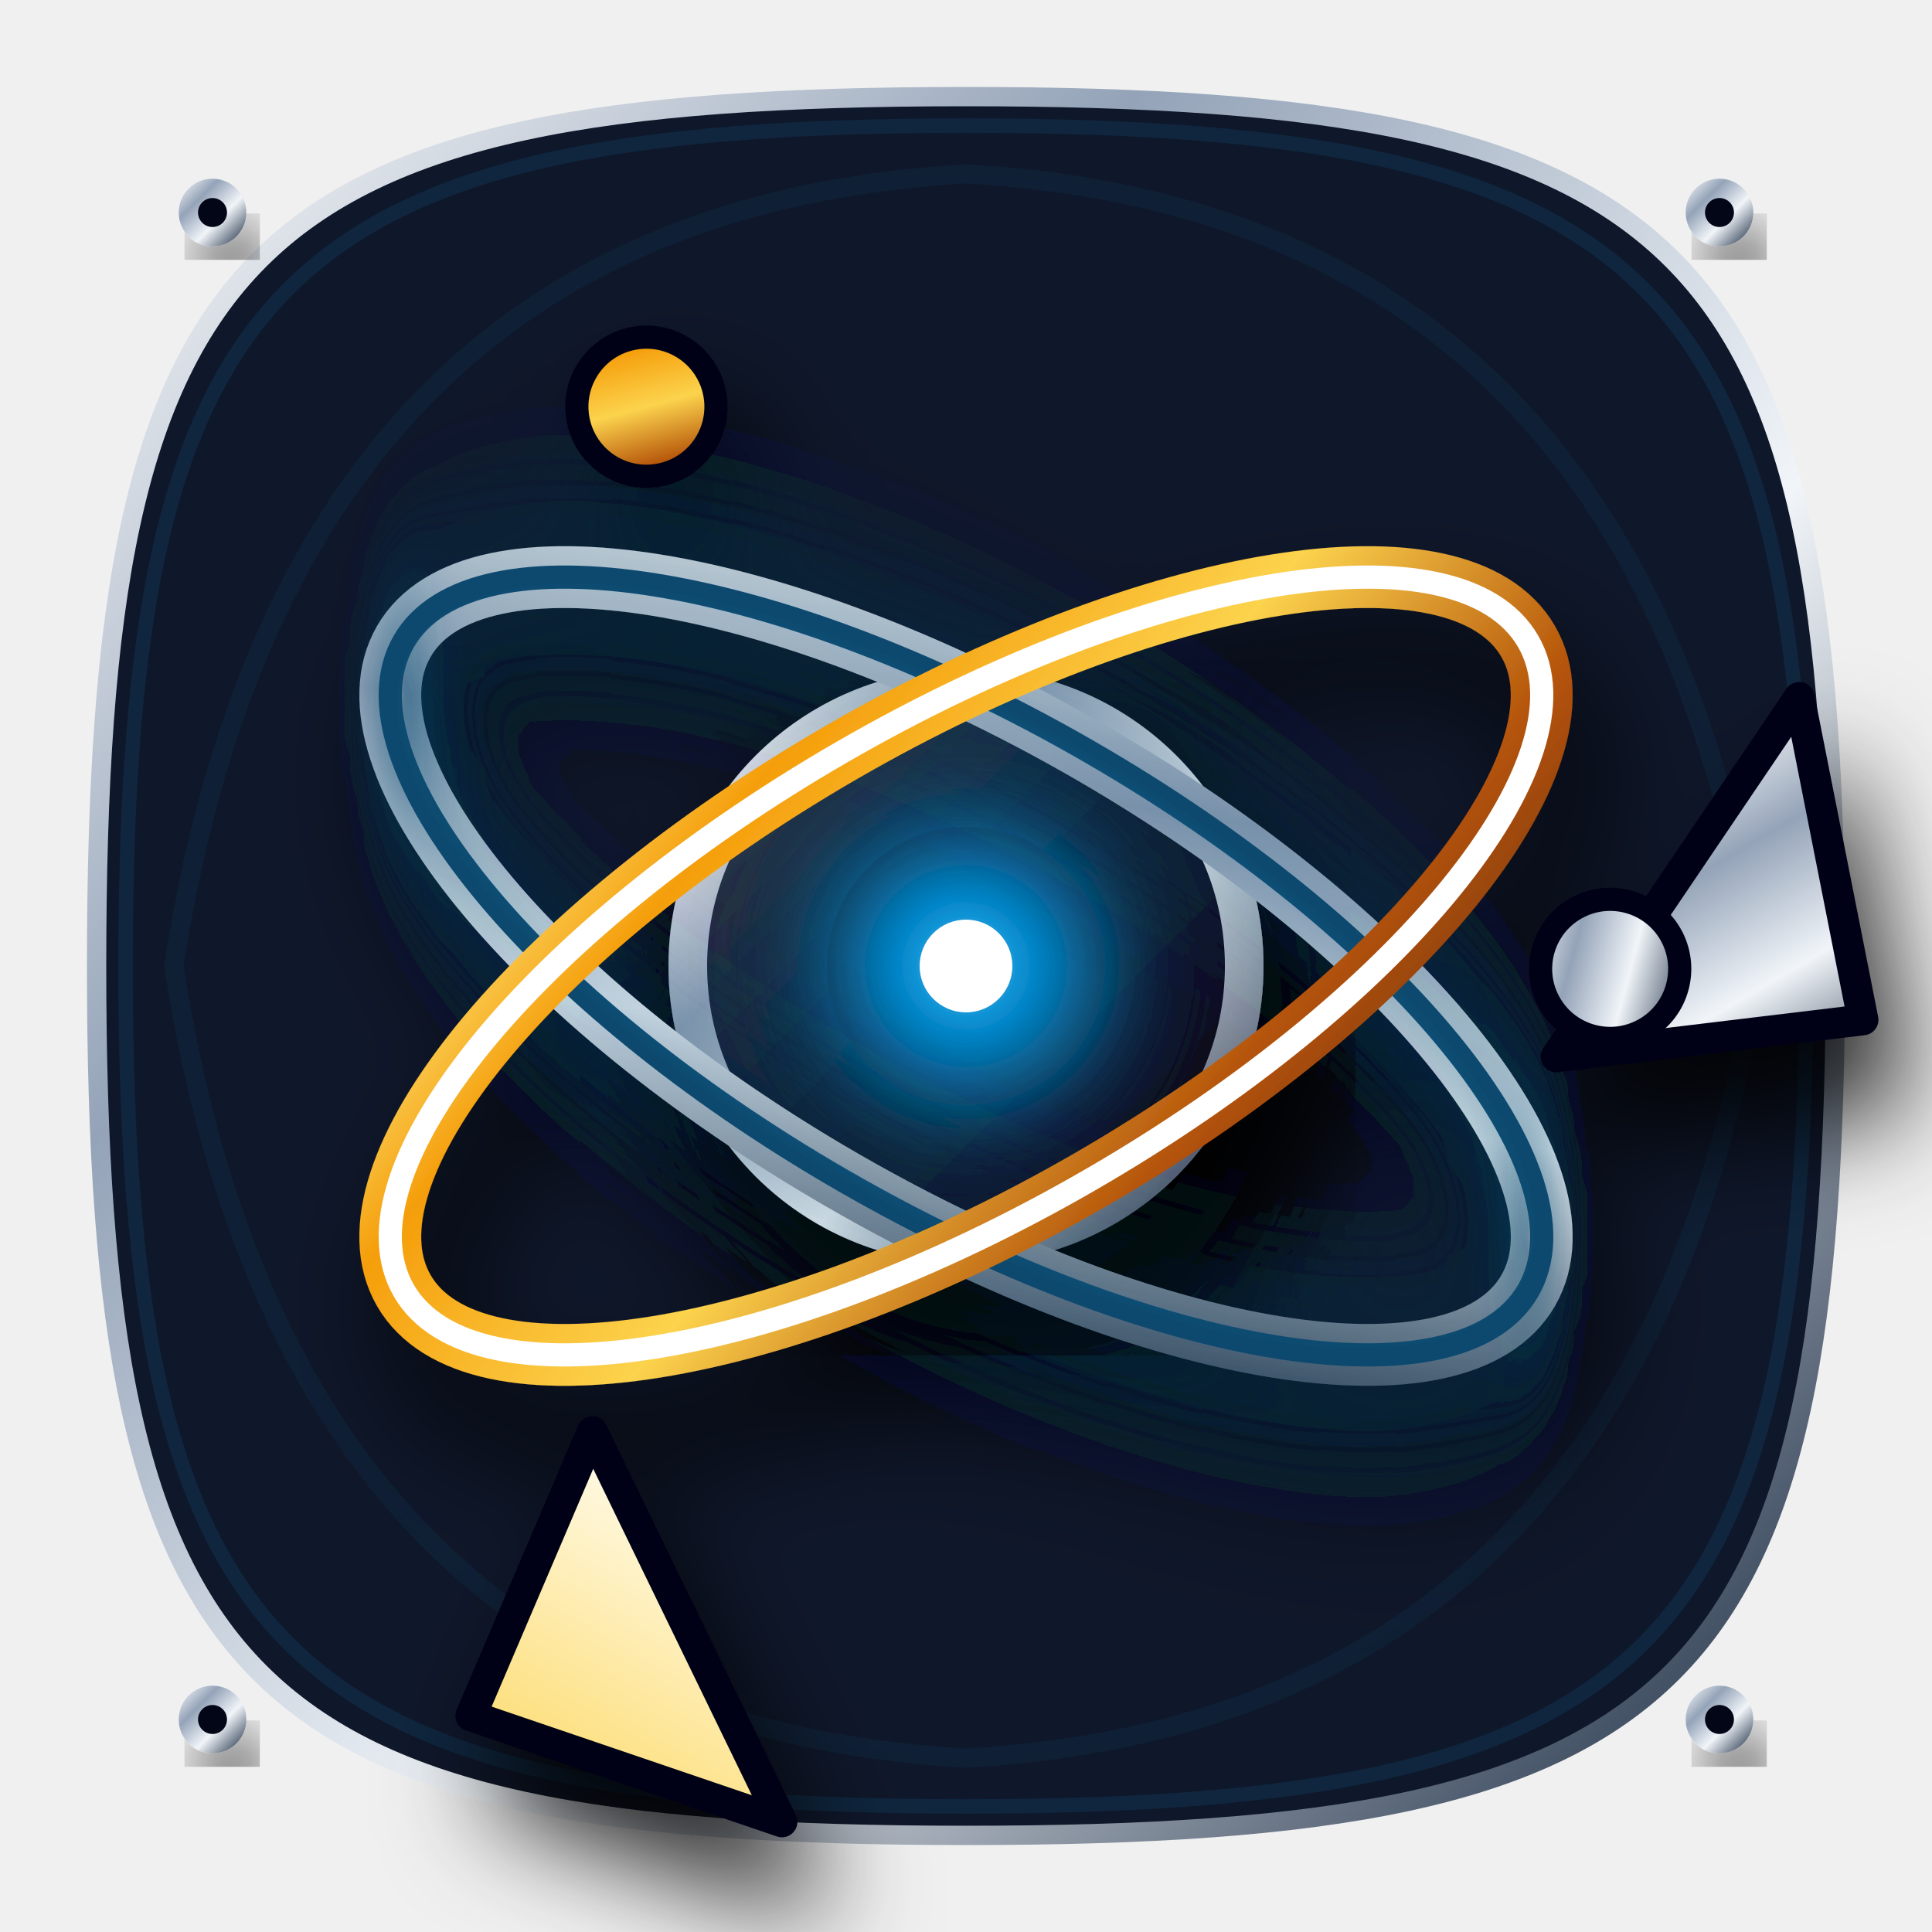
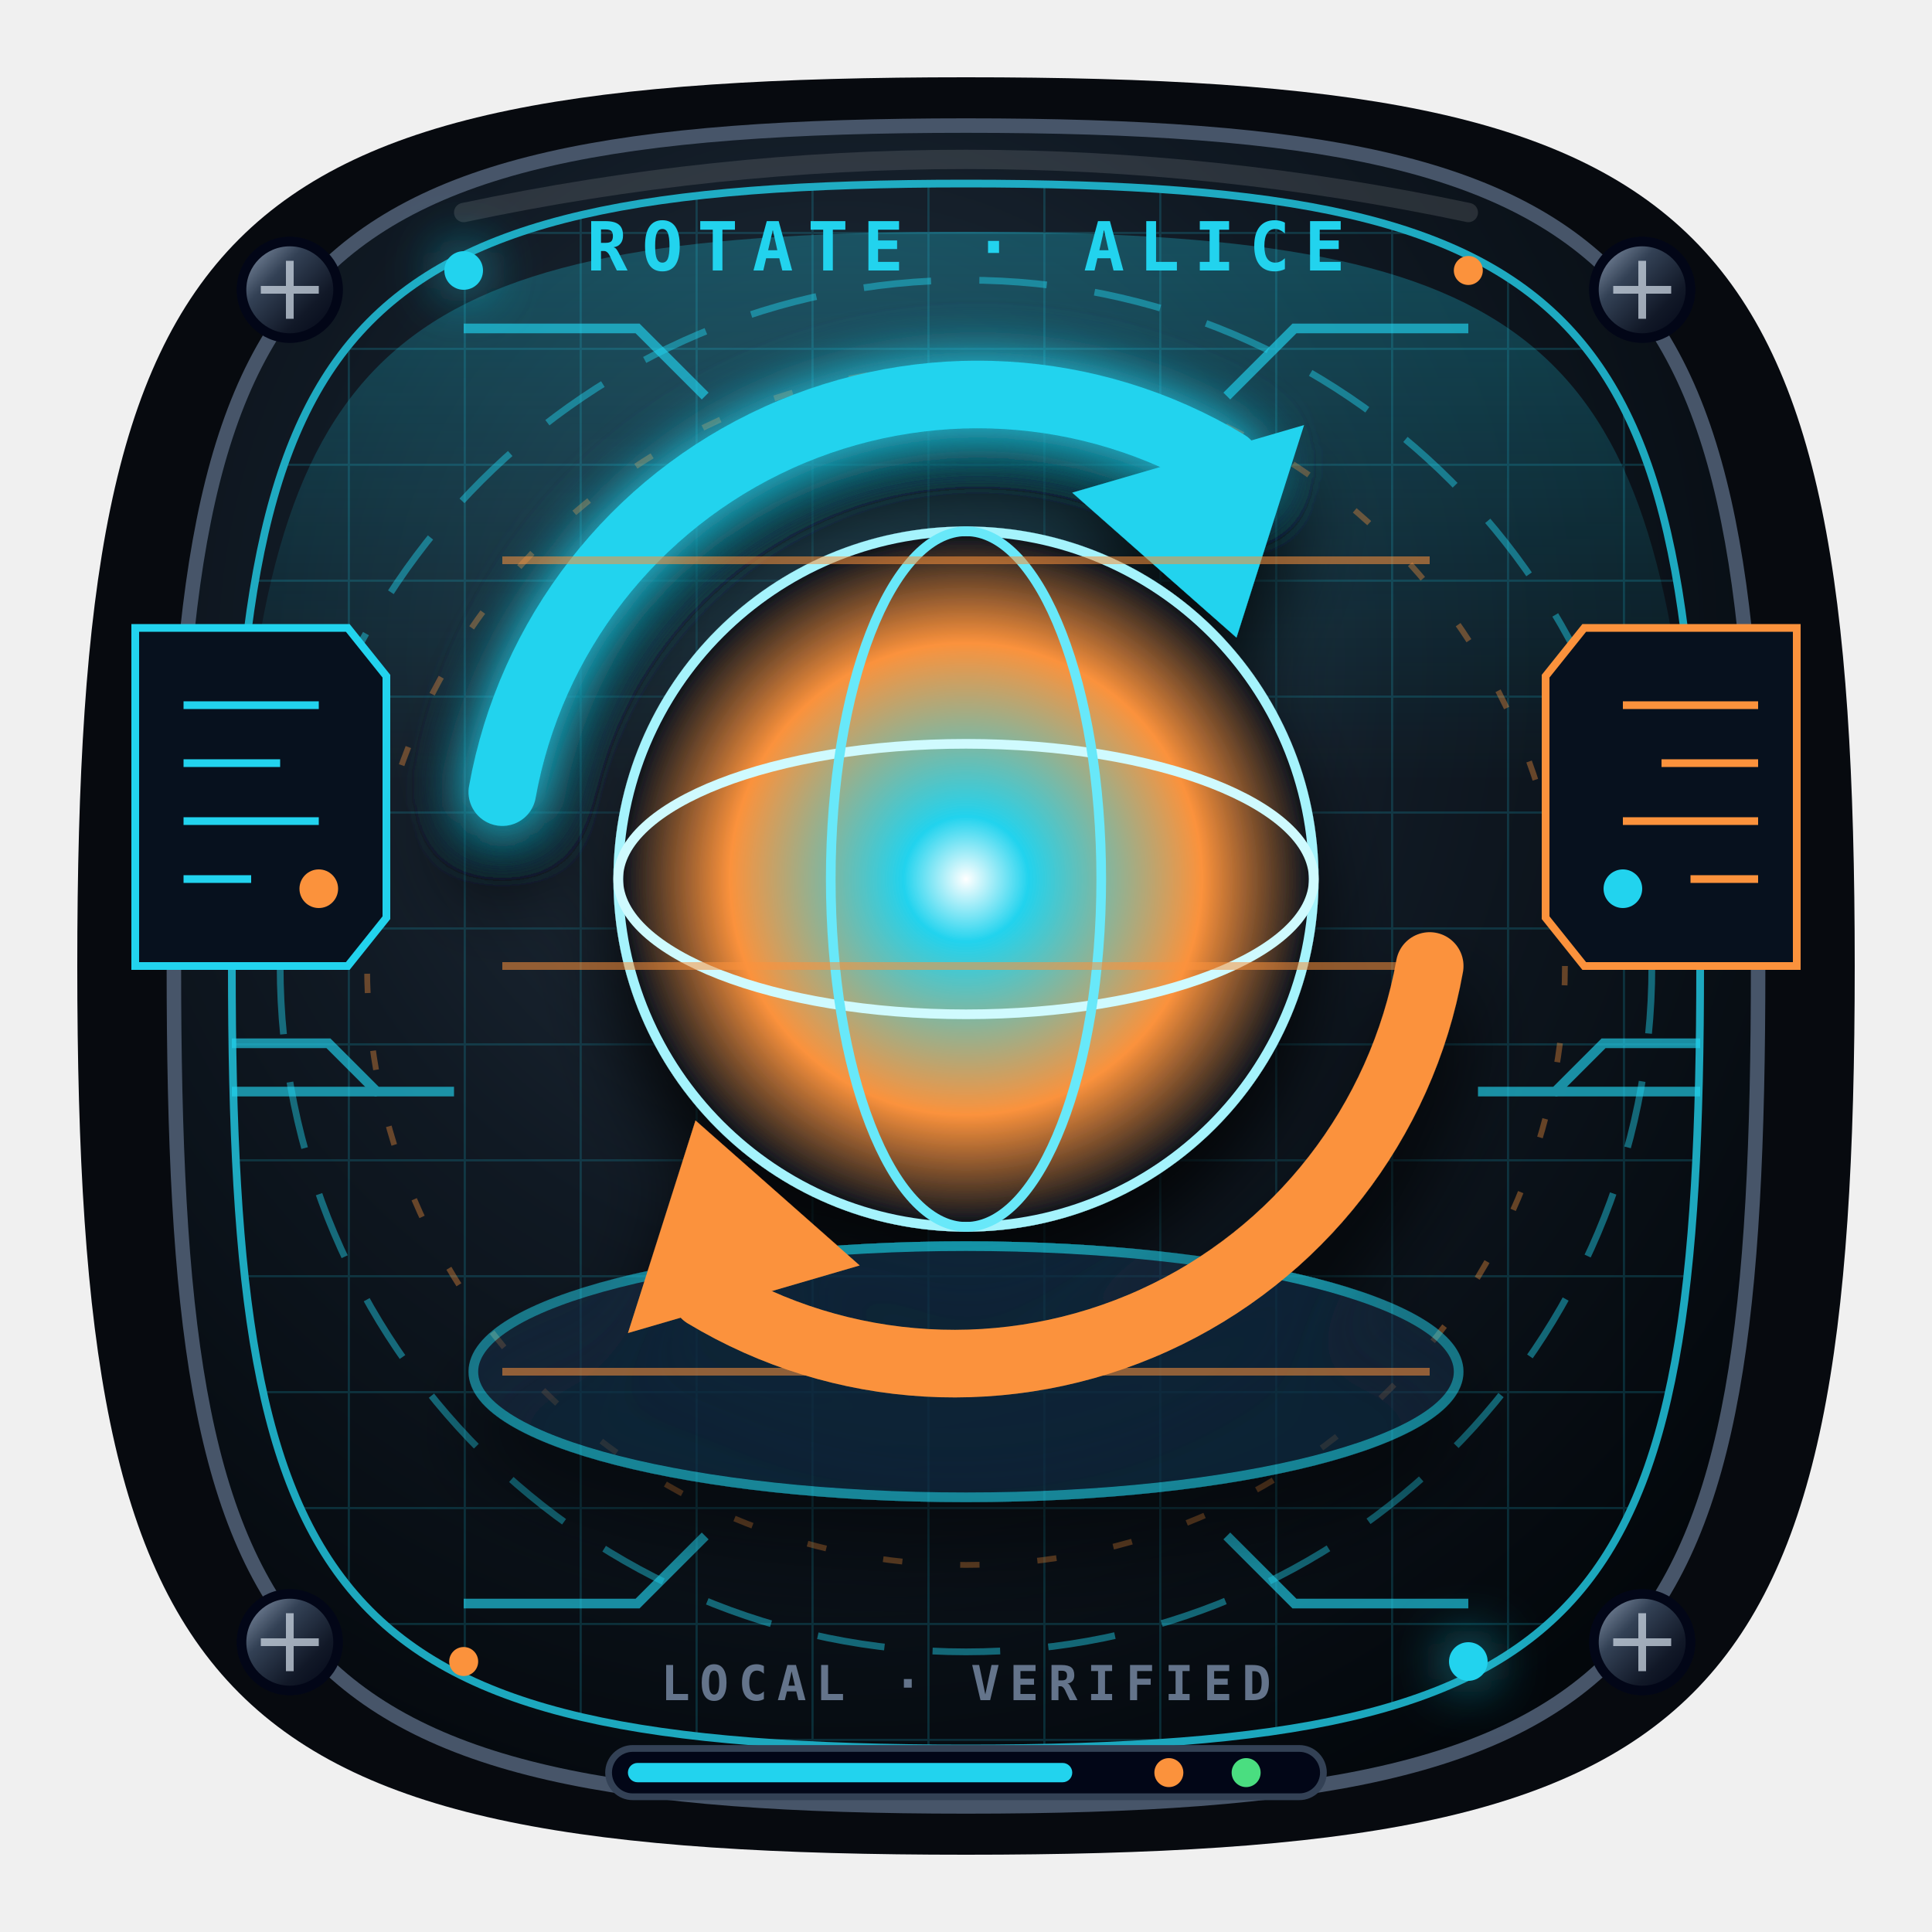
- <svg xmlns="http://www.w3.org/2000/svg" width="200" height="200" viewBox="0 0 200 200">
+ <svg xmlns="http://www.w3.org/2000/svg" viewBox="0 0 200 200" role="img" aria-label="Rotar vista">
+   <style>
+     .rotate-orbit{animation:rotateOrbit 4s linear infinite}.rotate-pulse{animation:rotatePulse 1.8s ease-in-out infinite}.rotate-scan{animation:rotateScan 3s ease-in-out infinite}
+     @keyframes rotateOrbit{to{stroke-dashoffset:-42}}@keyframes rotatePulse{50%{opacity:.3}}@keyframes rotateScan{0%,100%{transform:translateX(-7px);opacity:.18}50%{transform:translateX(7px);opacity:.8}}
+     @media (prefers-reduced-motion:reduce){.rotate-orbit,.rotate-pulse,.rotate-scan{animation:none}}
+   </style>
  <defs>
-     <linearGradient id="goldGrad" x1="0%" y1="0%" x2="100%" y2="100%">
-       <stop offset="0%" stop-color="#fef08a" />
-       <stop offset="20%" stop-color="#f59e0b" />
-       <stop offset="50%" stop-color="#fcd34d" />
-       <stop offset="80%" stop-color="#b45309" />
-       <stop offset="100%" stop-color="#78350f" />
+     <radialGradient id="rotate-base" cx="42%" cy="32%" r="75%">
+       <stop stop-color="#263442" />
+       <stop offset=".48" stop-color="#101923" />
+       <stop offset="1" stop-color="#03070b" />
+     </radialGradient>
+     <linearGradient id="rotate-metal" x1="0" y1="0" x2="1" y2="1">
+       <stop stop-color="#94a3b8" />
+       <stop offset=".35" stop-color="#334155" />
+       <stop offset=".7" stop-color="#111827" />
+       <stop offset="1" stop-color="#020617" />
    </linearGradient>
-     <linearGradient id="goldLight" x1="0%" y1="100%" x2="100%" y2="0%">
-       <stop offset="0%" stop-color="#fcd34d" />
-       <stop offset="100%" stop-color="#fffbeb" />
+     <linearGradient id="rotate-accent" x1="0" x2="1">
+       <stop stop-color="#22d3ee" />
+       <stop offset=".52" stop-color="#f8fafc" />
+       <stop offset="1" stop-color="#fb923c" />
    </linearGradient>
-     <linearGradient id="silverGrad" x1="0%" y1="0%" x2="100%" y2="100%">
-       <stop offset="0%" stop-color="#ffffff" />
-       <stop offset="30%" stop-color="#94a3b8" />
-       <stop offset="60%" stop-color="#f1f5f9" />
-       <stop offset="90%" stop-color="#475569" />
-       <stop offset="100%" stop-color="#1e293b" />
-     </linearGradient>
-     <linearGradient id="silverDark" x1="0%" y1="0%" x2="100%" y2="100%">
-       <stop offset="0%" stop-color="#94a3b8" />
-       <stop offset="100%" stop-color="#0f172a" />
-     </linearGradient>
-     <linearGradient id="darkMetal" x1="0%" y1="0%" x2="100%" y2="100%">
-       <stop offset="0%" stop-color="#334155" />
-       <stop offset="50%" stop-color="#0f172a" />
-       <stop offset="100%" stop-color="#020617" />
-     </linearGradient>
-     <linearGradient id="solarCellGrad" x1="0%" y1="0%" x2="0%" y2="100%">
-       <stop offset="0%" stop-color="#0ea5e9" />
-       <stop offset="15%" stop-color="#0369a1" />
-       <stop offset="85%" stop-color="#0f172a" />
-       <stop offset="100%" stop-color="#020617" />
-     </linearGradient>
-     <linearGradient id="glassGrad" x1="0%" y1="0%" x2="100%" y2="100%">
-       <stop offset="0%" stop-color="#ffffff" stop-opacity="0.6" />
-       <stop offset="40%" stop-color="#ffffff" stop-opacity="0.1" />
-       <stop offset="60%" stop-color="#000000" stop-opacity="0.4" />
-       <stop offset="100%" stop-color="#ffffff" stop-opacity="0.3" />
-     </linearGradient>
-     <radialGradient id="accentGrad" cx="50%" cy="50%" r="50%">
-       <stop offset="0%" stop-color="#38bdf8" />
-       <stop offset="50%" stop-color="#0284c7" />
-       <stop offset="100%" stop-color="#0c4a6e" />
+     <radialGradient id="rotate-holo">
+       <stop stop-color="#fff" />
+       <stop offset=".18" stop-color="#22d3ee" />
+       <stop offset=".68" stop-color="#fb923c" />
+       <stop offset="1" stop-color="#07111d" />
    </radialGradient>
-     <filter id="neonGlow" x="-20%" y="-20%" width="140%" height="140%">
-       <feGaussianBlur stdDeviation="2" result="blur" />
+     <pattern id="rotate-grid" width="12" height="12" patternUnits="userSpaceOnUse">
+       <path d="M12 0H0v12" fill="none" stroke="#22d3ee" stroke-width=".45" opacity=".22" />
+     </pattern>
+     <filter id="rotate-glow" x="-50%" y="-50%" width="200%" height="200%">
+       <feGaussianBlur stdDeviation="2.8" result="b" />
      <feMerge>
-         <feMergeNode in="blur" />
+         <feMergeNode in="b" />
        <feMergeNode in="SourceGraphic" />
      </feMerge>
    </filter>
-     <filter id="strongGlow" x="-50%" y="-50%" width="200%" height="200%">
-       <feGaussianBlur stdDeviation="4" result="blur" />
-       <feComponentTransfer>
-         <feFuncA type="linear" slope="1.5" />
-       </feComponentTransfer>
-       <feMerge>
-         <feMergeNode />
-         <feMergeNode in="SourceGraphic" />
-       </feMerge>
+     <filter id="rotate-shadow" x="-40%" y="-40%" width="180%" height="190%">
+       <feDropShadow dx="0" dy="6" stdDeviation="4" flood-color="#000" flood-opacity=".8" />
    </filter>
-     <filter id="dropShadow" x="-20%" y="-20%" width="140%" height="140%">
-       <feDropShadow dx="2" dy="5" stdDeviation="3.5" flood-color="#000" flood-opacity="0.85" />
-     </filter>
-     <filter id="innerShadow" x="-20%" y="-20%" width="140%" height="140%">
-       <feOffset dx="0" dy="3" />
-       <feGaussianBlur stdDeviation="2.5" result="offset-blur" />
-       <feComposite operator="out" in="SourceGraphic" in2="offset-blur" result="inverse" />
-       <feFlood flood-color="black" flood-opacity="0.8" result="color" />
-       <feComposite operator="in" in="color" in2="inverse" result="shadow" />
-       <feComposite operator="over" in="shadow" in2="SourceGraphic" />
-     </filter>
+     <linearGradient id="rotate-beam" x1="0" y1="0" x2="0" y2="1">
+       <stop stop-color="#22d3ee" stop-opacity=".28" />
+       <stop offset="1" stop-color="#22d3ee" stop-opacity="0" />
+     </linearGradient>
  </defs>
-   <g>
-     <path d="M100 10 C 175 10 190 25 190 100 C 190 175 175 190 100 190 C 25 190 10 175 10 100 C 10 25 25 10 100 10 Z" fill="#0f172a" stroke="url(#silverGrad)" stroke-width="2" />
-     <path d="M100 13 C 171 13 187 29 187 100 C 187 171 171 187 100 187 C 29 187 13 171 13 100 C 13 29 29 13 100 13 Z" fill="none" stroke="url(#accentGrad)" stroke-width="1.5" opacity="0.3">
-       <animate attributeName="opacity" values="0.1;0.4;0.1" dur="4s" repeatCount="indefinite" />
-     </path>
-     <path d="M 100 18 Q 170 22 182 100 Q 170 178 100 182 Q 30 178 18 100 Q 30 22 100 18 Z" fill="none" stroke="url(#accentGrad)" stroke-width="2" opacity="0.15" />
-     <circle cx="22" cy="22" r="3.5" fill="url(#silverGrad)" filter="url(#dropShadow)" />
-     <circle cx="22" cy="22" r="1.5" fill="#020617" />
-     <circle cx="178" cy="22" r="3.5" fill="url(#silverGrad)" filter="url(#dropShadow)" />
-     <circle cx="178" cy="22" r="1.5" fill="#020617" />
-     <circle cx="22" cy="178" r="3.5" fill="url(#silverGrad)" filter="url(#dropShadow)" />
-     <circle cx="22" cy="178" r="1.5" fill="#020617" />
-     <circle cx="178" cy="178" r="3.5" fill="url(#silverGrad)" filter="url(#dropShadow)" />
-     <circle cx="178" cy="178" r="1.5" fill="#020617" />
+   <path d="M100 8C178 8 192 22 192 100S178 192 100 192 8 178 8 100 22 8 100 8Z" fill="#070a0f" />
+   <path d="M100 13c72 0 82 15 82 87s-10 87-82 87-82-15-82-87 10-87 82-87Z" fill="url(#rotate-base)" stroke="#475569" stroke-width="1.5" />
+   <path d="M100 19c66 0 76 14 76 81s-10 81-76 81-76-14-76-81 10-81 76-81Z" fill="url(#rotate-grid)" stroke="#22d3ee" stroke-width=".8" opacity=".78" />
+   <path d="M100 24c57 0 71 10 75 57L25 81c4-47 18-57 75-57Z" fill="url(#rotate-beam)" />
+   <circle class="rotate-orbit" cx="100" cy="100" r="71" fill="none" stroke="#22d3ee" stroke-width=".7" stroke-dasharray="7 5" opacity=".45" />
+   <circle class="rotate-orbit" cx="100" cy="100" r="62" fill="none" stroke="#fb923c" stroke-width=".6" stroke-dasharray="2 6" opacity=".38" />
+   <path d="M48 34h18l7 7m79-7h-18l-7 7M48 166h18l7-7m79 7h-18l-7-7" fill="none" stroke="#22d3ee" stroke-width="1" opacity=".65" />
+   <g fill="url(#rotate-metal)" stroke="#020617">
+     <circle cx="30" cy="30" r="5" />
+     <circle cx="170" cy="30" r="5" />
+     <circle cx="30" cy="170" r="5" />
+     <circle cx="170" cy="170" r="5" />
  </g>
-   <g transform="translate(100, 100) scale(1.6)" filter="url(#dropShadow)">
-     <circle cx="0" cy="0" r="18" fill="url(#darkMetal)" stroke="url(#silverGrad)" stroke-width="2.5" filter="url(#dropShadow)" />
-     <circle cx="0" cy="0" r="9" fill="url(#accentGrad)" filter="url(#strongGlow)" />
-     <circle cx="0" cy="0" r="3" fill="#fff" />
-     <g>
-       <animateTransform attributeName="transform" type="rotate" from="0 0 0" to="360 0 0" dur="6s" repeatCount="indefinite" />
-       <ellipse cx="0" cy="0" rx="42" ry="16" fill="none" stroke="url(#silverGrad)" stroke-width="4" transform="rotate(30)" />
-       <ellipse cx="0" cy="0" rx="42" ry="16" fill="none" stroke="url(#accentGrad)" stroke-width="1.5" transform="rotate(30)" filter="url(#strongGlow)" />
-       <circle cx="-36" cy="-21" r="4.5" fill="url(#goldGrad)" stroke="#020617" stroke-width="1.5" transform="rotate(30)" />
-       <polygon points="36,-14 52,-26 38,-42" fill="url(#silverGrad)" stroke="#020617" stroke-width="2" stroke-linejoin="round" transform="rotate(30)" />
-     </g>
-     <g>
-       <animateTransform attributeName="transform" type="rotate" from="360 0 0" to="0 0 0" dur="4s" repeatCount="indefinite" />
-       <ellipse cx="0" cy="0" rx="42" ry="16" fill="none" stroke="url(#goldGrad)" stroke-width="4" transform="rotate(-30)" />
-       <ellipse cx="0" cy="0" rx="42" ry="16" fill="none" stroke="#fff" stroke-width="1.5" transform="rotate(-30)" />
-       <circle cx="36" cy="21" r="4.5" fill="url(#silverGrad)" stroke="#020617" stroke-width="1.5" transform="rotate(-30)" />
-       <polygon points="-36,14 -52,26 -38,42" fill="url(#goldLight)" stroke="#020617" stroke-width="2" stroke-linejoin="round" transform="rotate(-30)" />
-     </g>
+   <g stroke="#cbd5e1" stroke-width=".8" opacity=".75">
+     <path d="M27 30h6m-3-3v6M167 30h6m-3-3v6M27 170h6m-3-3v6M167 170h6m-3-3v6" />
+   </g>
+   <g fill="#22d3ee" filter="url(#rotate-glow)">
+     <circle cx="48" cy="28" r="2" />
+     <circle cx="152" cy="172" r="2" />
+   </g>
+   <g fill="#fb923c">
+     <circle cx="152" cy="28" r="1.5" />
+     <circle cx="48" cy="172" r="1.5" />
+   </g>
+   <path d="M48 22Q100 11 152 22" fill="none" stroke="#fff" stroke-width="2" stroke-linecap="round" opacity=".12" />
+   <g font-family="Consolas,monospace" font-weight="900">
+     <text x="100" y="28" fill="#22d3ee" font-size="7" text-anchor="middle" letter-spacing="1.5">ROTATE · ALICE</text>
+     <text x="100" y="176" fill="#64748b" font-size="5" text-anchor="middle" letter-spacing="1">LOCAL · VERIFIED</text>
+   </g>
+   <g transform="translate(14 65)" fill="#07111e" stroke="#22d3ee" stroke-width=".8">
+     <path d="M0 0h22l4 5v25l-4 5H0z" />
+     <path d="M5 8h14M5 14h10M5 20h14M5 26h7" stroke="#22d3ee" />
+     <circle class="rotate-pulse" cx="19" cy="27" r="2" fill="#fb923c" stroke="none" />
+   </g>
+   <g transform="translate(160 65)" fill="#07111e" stroke="#fb923c" stroke-width=".8">
+     <path d="M4 0h22v35H4l-4-5V5z" />
+     <path d="M8 8h14M12 14h10M8 20h14M15 26h7" stroke="#fb923c" />
+     <circle class="rotate-pulse" cx="8" cy="27" r="2" fill="#22d3ee" stroke="none" />
+   </g>
+   <g transform="translate(100 91)" filter="url(#rotate-shadow)">
+     <ellipse cy="51" rx="51" ry="13" fill="#082f49" stroke="#22d3ee" opacity=".5" />
+     <circle r="36" fill="url(#rotate-holo)" stroke="#a5f3fc" />
+     <ellipse rx="36" ry="14" fill="none" stroke="#cffafe" />
+     <ellipse rx="14" ry="36" fill="none" stroke="#67e8f9" />
+     <path d="M-48-9a50 50 0 0 1 75-34" fill="none" stroke="#22d3ee" stroke-width="7" stroke-linecap="round" filter="url(#rotate-glow)" />
+     <path d="m35-47-7 22-17-15z" fill="#22d3ee" />
+     <path d="M48 9a50 50 0 0 1-75 34" fill="none" stroke="#fb923c" stroke-width="7" stroke-linecap="round" />
+     <path d="m-35 47 7-22 17 15z" fill="#fb923c" />
+   </g>
+   <g class="rotate-scan" stroke="#fb923c" stroke-width=".8" opacity=".55">
+     <path d="M52 58h96M52 100h96M52 142h96" />
+   </g>
+   <g opacity=".65" stroke="#22d3ee" stroke-width="1">
+     <path d="M24 108h10l5 5h8M176 108h-10l-5 5h-8" fill="none" />
+     <path d="M24 113h15M176 113h-15" />
+   </g>
+   <g transform="translate(63 181)">
+     <rect width="74" height="5" rx="2.5" fill="#020617" stroke="#334155" stroke-width=".7" />
+     <rect x="2" y="1.5" width="46" height="2" rx="1" fill="#22d3ee" />
+     <circle cx="58" cy="2.5" r="1.5" fill="#fb923c" />
+     <circle cx="66" cy="2.5" r="1.5" fill="#4ade80" />
  </g>
</svg>
